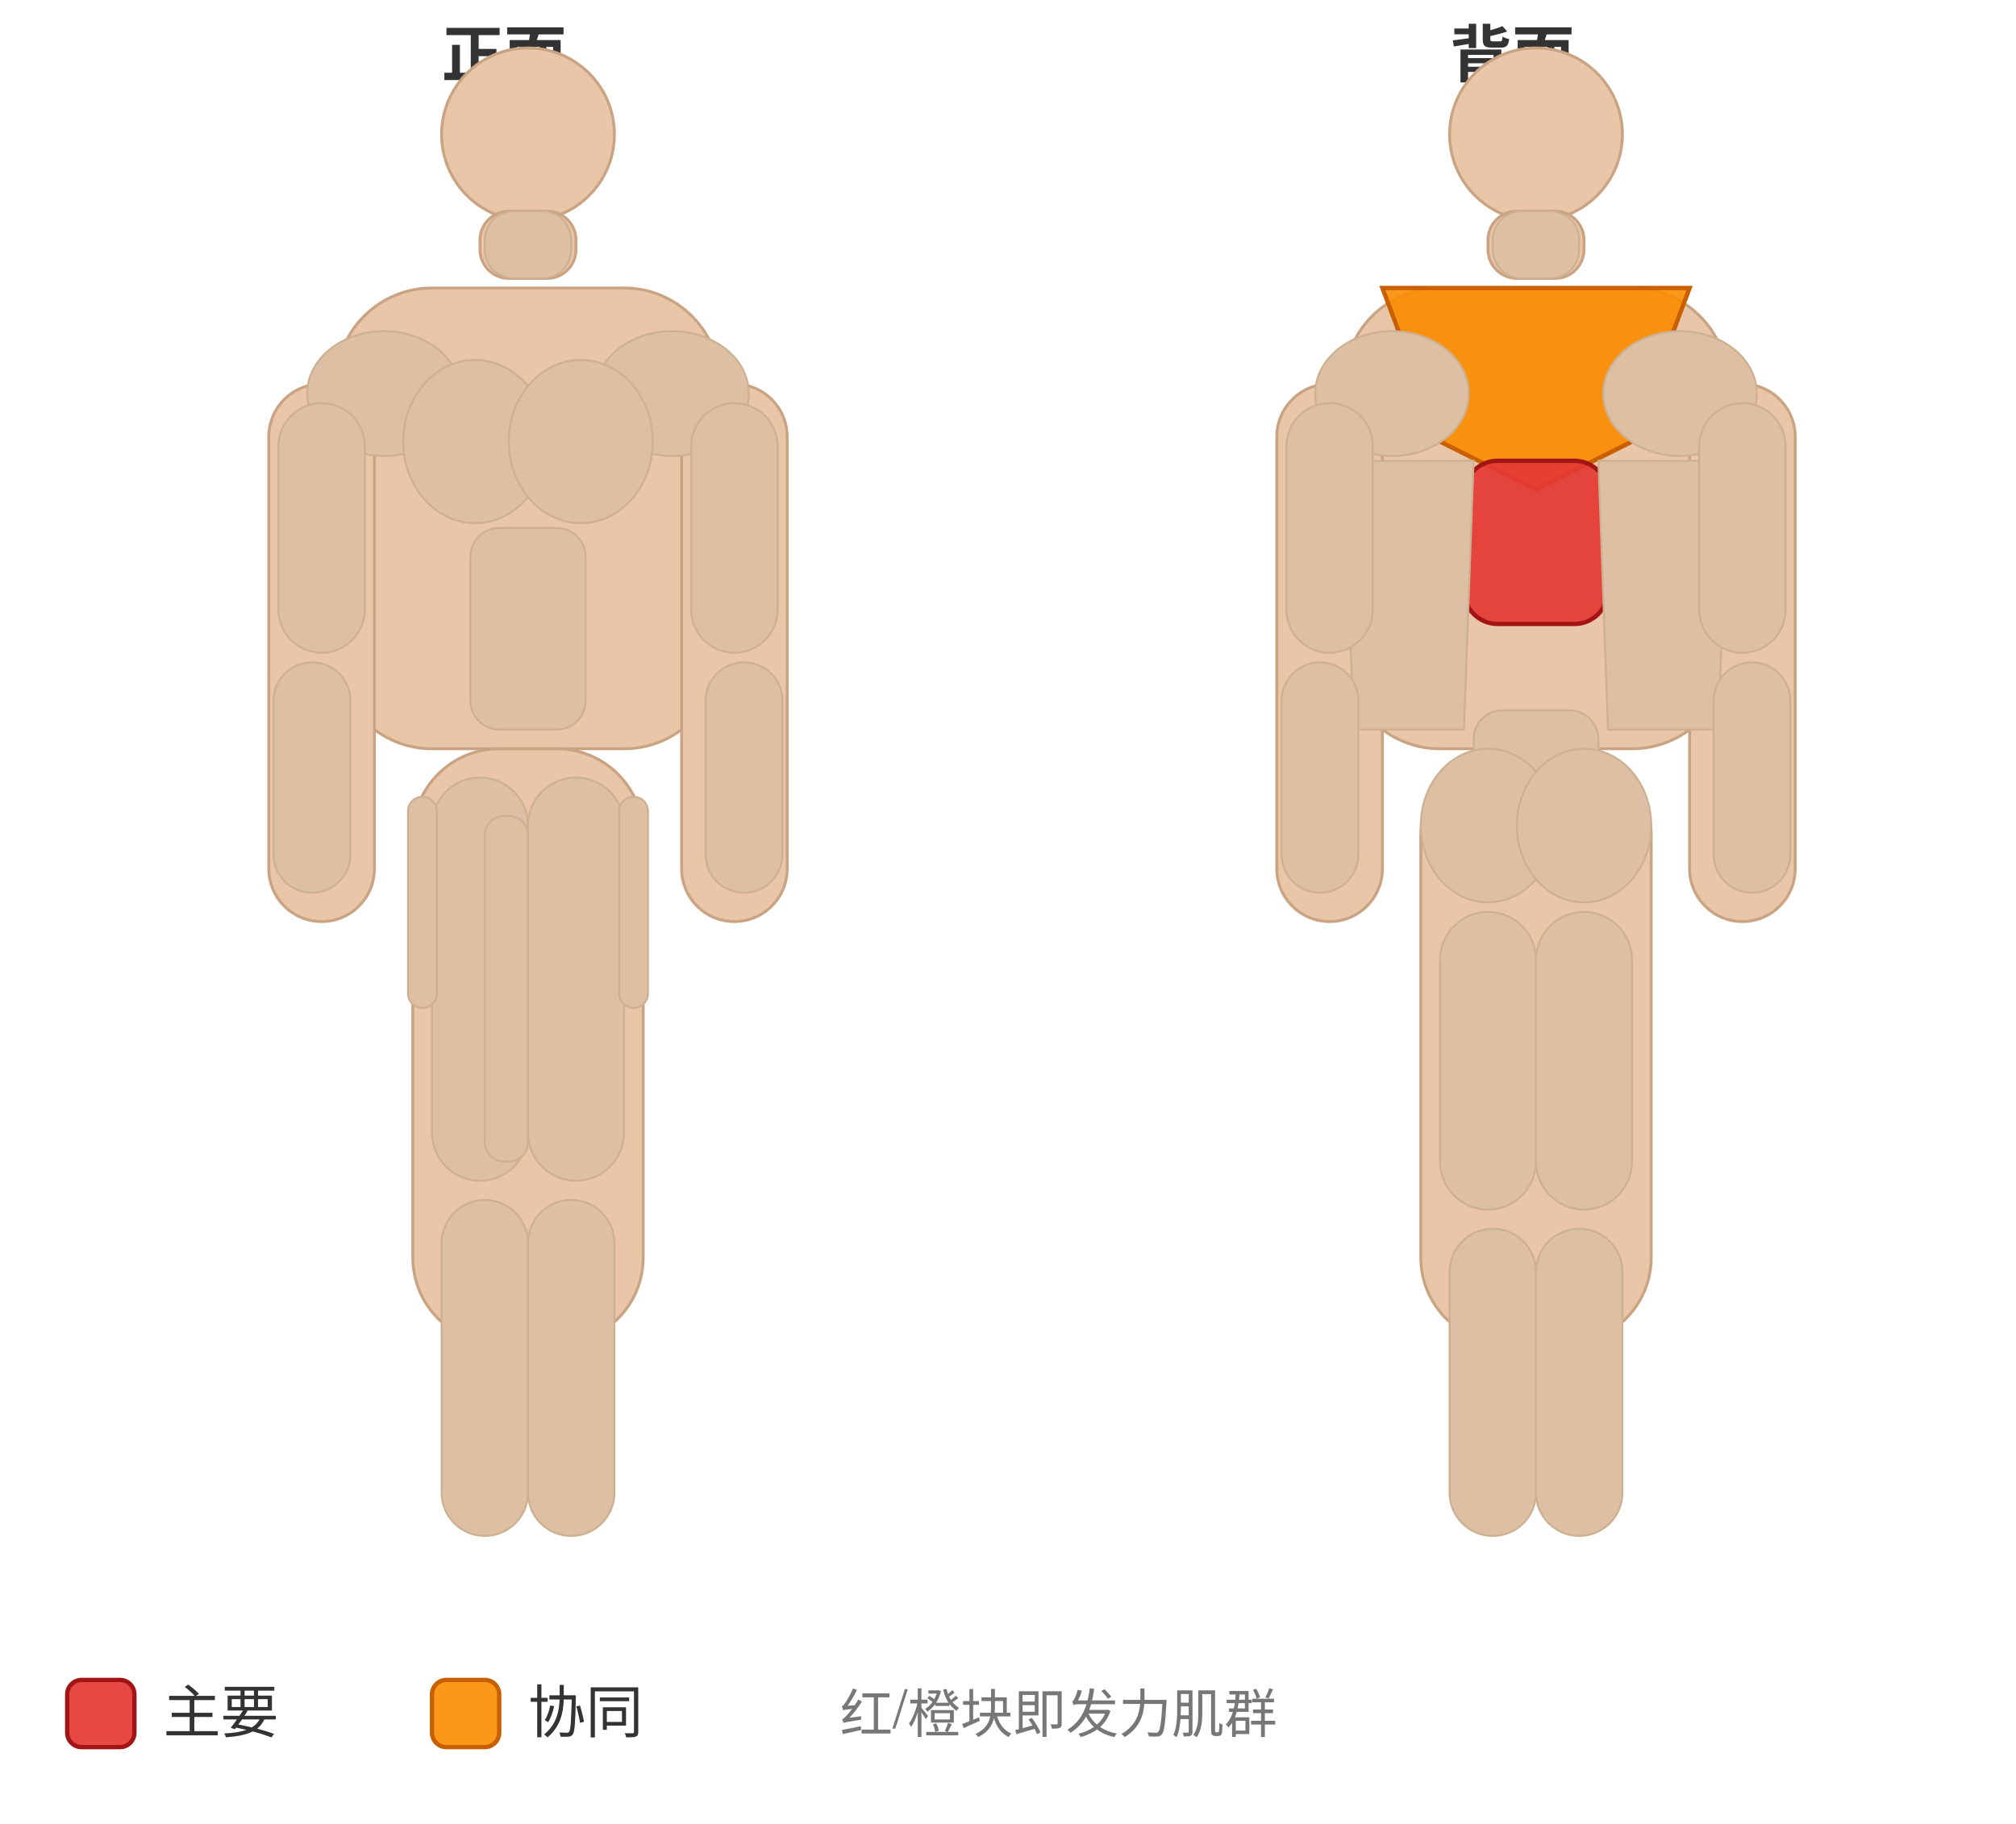
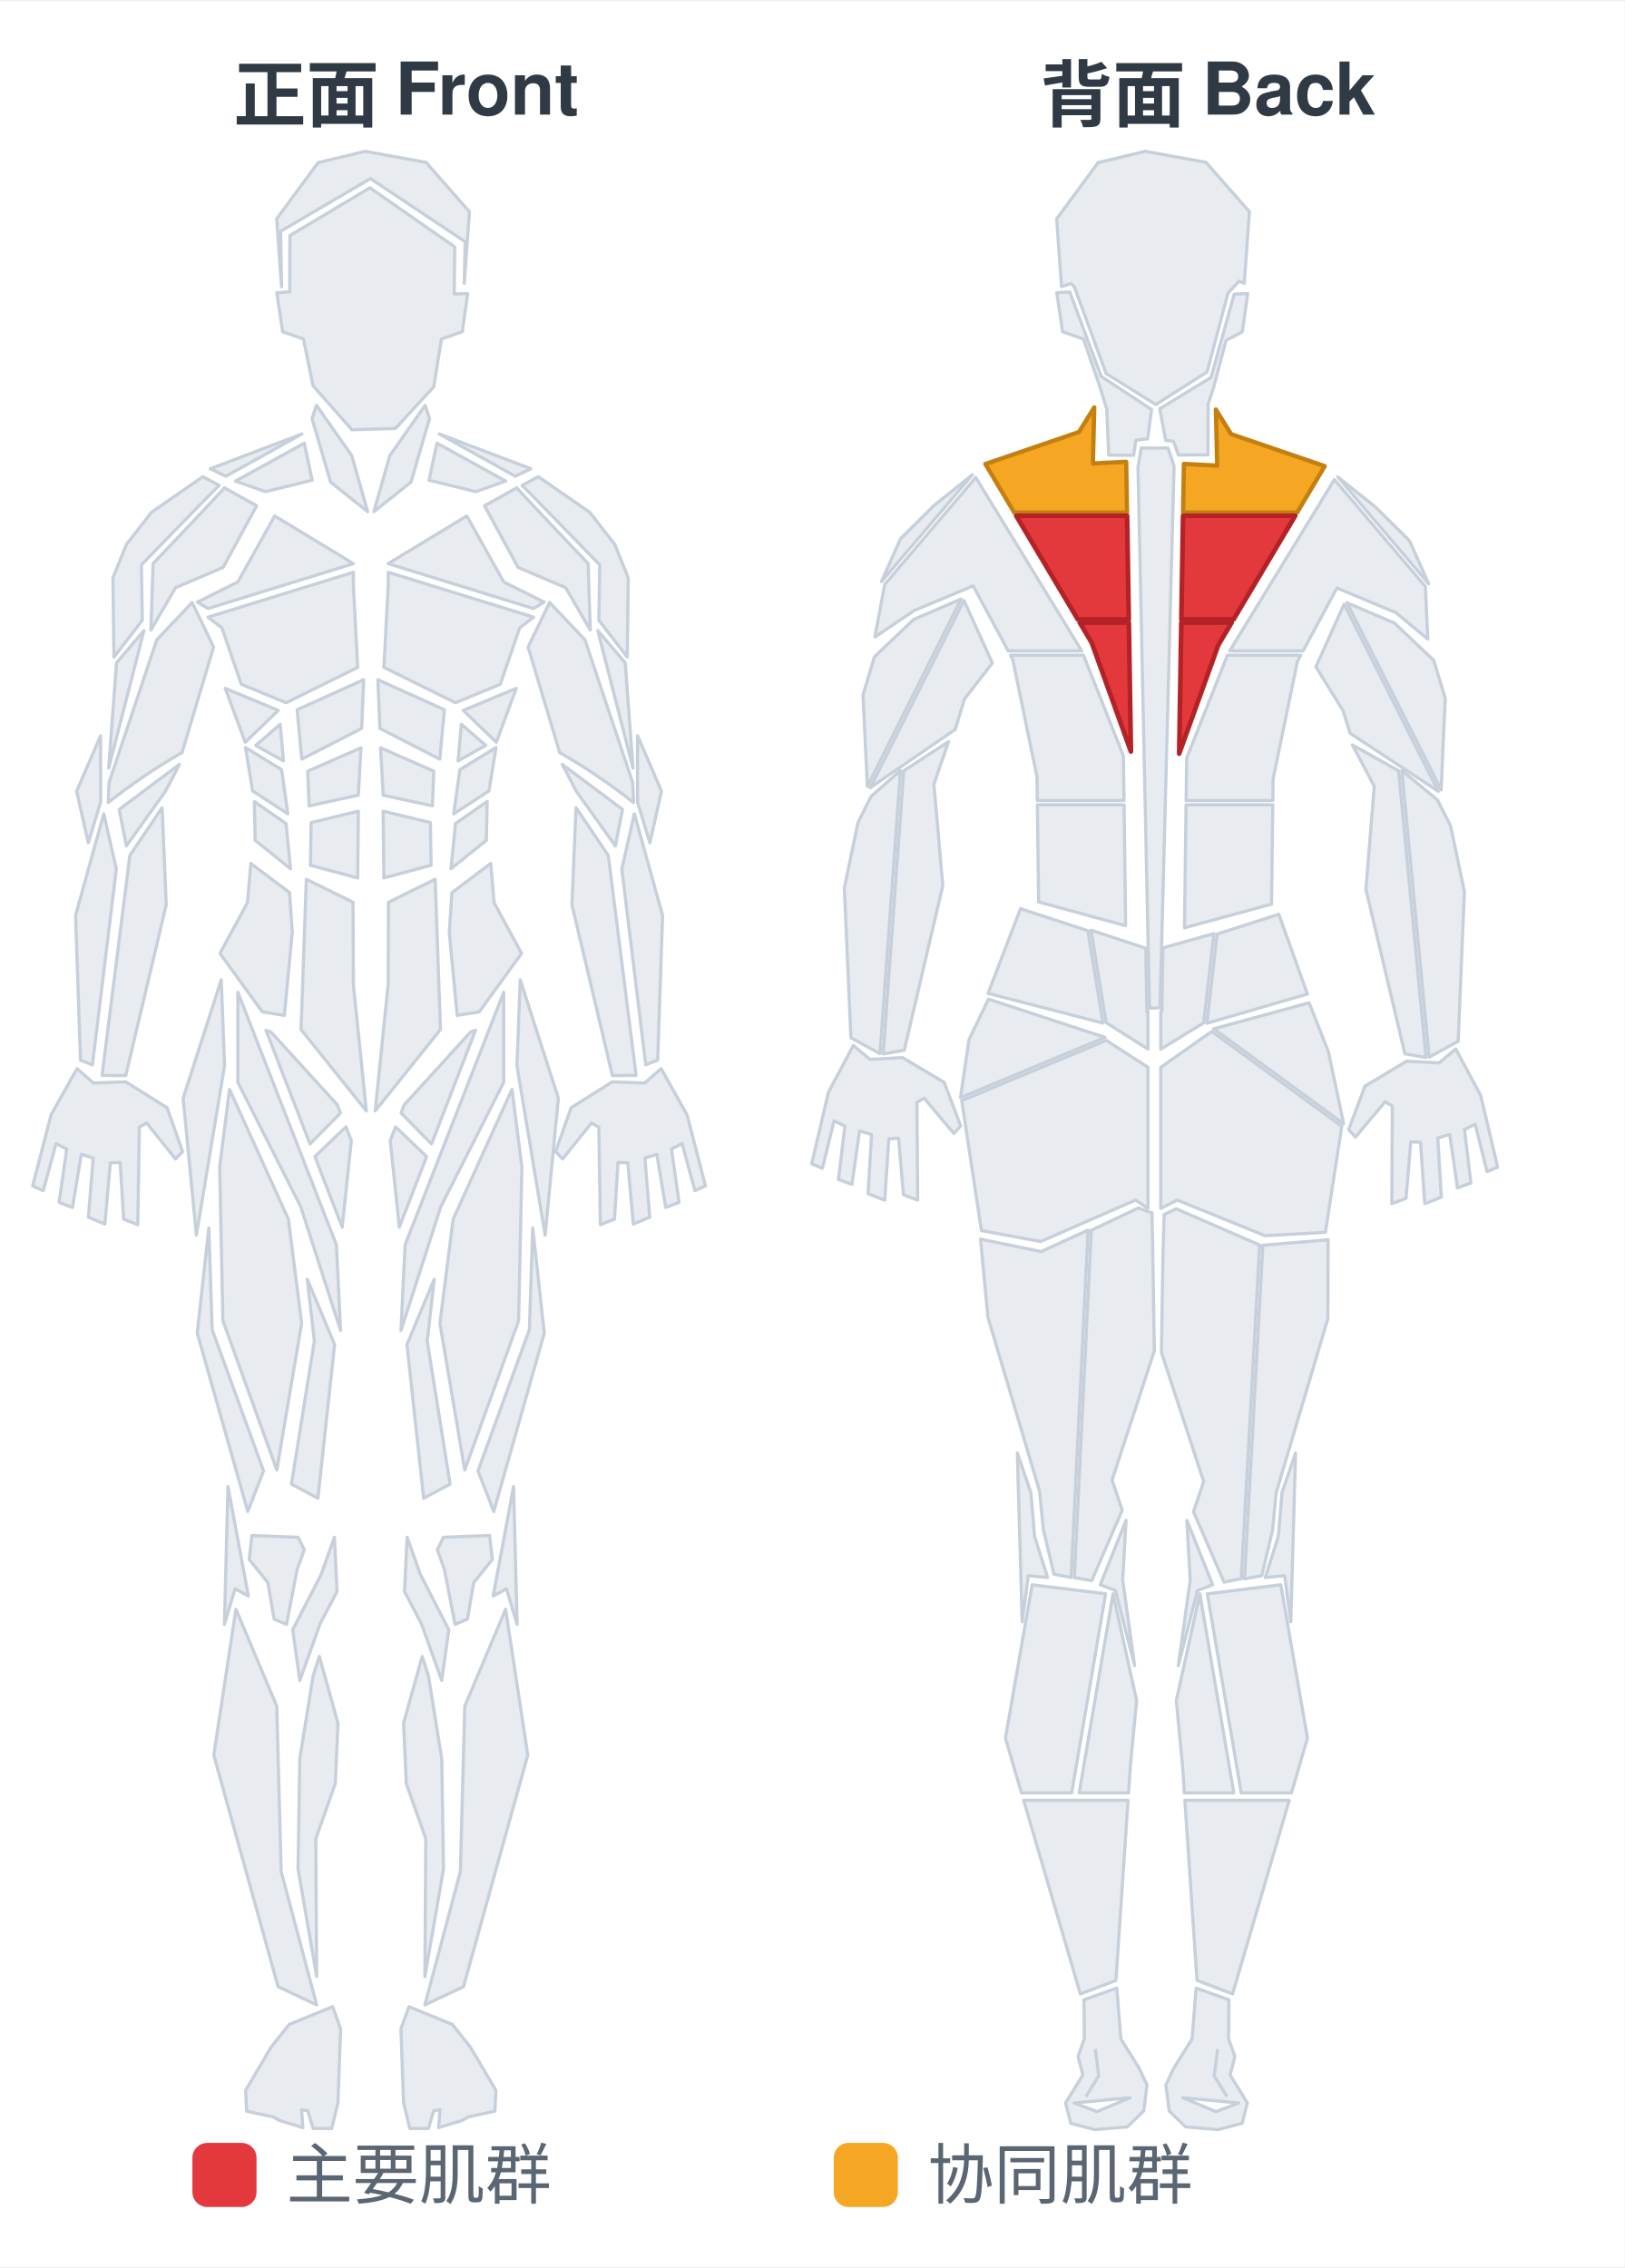
- <svg xmlns="http://www.w3.org/2000/svg" viewBox="0 0 420 380" width="420" height="380" font-family="-apple-system,Segoe UI,Helvetica,Arial,sans-serif">
-   <rect width="420" height="380" fill="#ffffff" />
-   <text x="105" y="16" font-size="13" font-weight="700" text-anchor="middle" fill="#333">正面</text>
-   <text x="315" y="16" font-size="13" font-weight="700" text-anchor="middle" fill="#333">背面</text>
-   <g transform="translate(10,0)">
-     <circle fill="#e9c6a8" stroke="#caa482" stroke-width="0.6" cx="100" cy="28" r="18" />
-     <rect fill="#e9c6a8" stroke="#caa482" stroke-width="0.6" x="90" y="44" width="20" height="14" rx="6" />
-     <rect fill="#e9c6a8" stroke="#caa482" stroke-width="0.6" x="60" y="60" width="80" height="96" rx="20" />
-     <rect fill="#e9c6a8" stroke="#caa482" stroke-width="0.6" x="46" y="80" width="22" height="112" rx="11" />
-     <rect fill="#e9c6a8" stroke="#caa482" stroke-width="0.6" x="132" y="80" width="22" height="112" rx="11" />
-     <rect fill="#e9c6a8" stroke="#caa482" stroke-width="0.6" x="76" y="156" width="48" height="124" rx="18" />
-     <rect fill="#ddc0a4" stroke="#cdb090" stroke-width="0.4" x="91" y="44" width="18" height="14" rx="6" />
-     <ellipse fill="#ddc0a4" stroke="#cdb090" stroke-width="0.4" cx="70" cy="82" rx="16" ry="13" />
-     <ellipse fill="#ddc0a4" stroke="#cdb090" stroke-width="0.4" cx="130" cy="82" rx="16" ry="13" />
-     <ellipse fill="#ddc0a4" stroke="#cdb090" stroke-width="0.4" cx="89" cy="92" rx="15" ry="17" />
-     <ellipse fill="#ddc0a4" stroke="#cdb090" stroke-width="0.4" cx="111" cy="92" rx="15" ry="17" />
-     <rect fill="#ddc0a4" stroke="#cdb090" stroke-width="0.4" x="48" y="84" width="18" height="52" rx="9" />
-     <rect fill="#ddc0a4" stroke="#cdb090" stroke-width="0.4" x="134" y="84" width="18" height="52" rx="9" />
-     <rect fill="#ddc0a4" stroke="#cdb090" stroke-width="0.4" x="47" y="138" width="16" height="48" rx="8" />
-     <rect fill="#ddc0a4" stroke="#cdb090" stroke-width="0.4" x="137" y="138" width="16" height="48" rx="8" />
-     <rect fill="#ddc0a4" stroke="#cdb090" stroke-width="0.4" x="88" y="110" width="24" height="42" rx="6" />
-     <rect fill="#ddc0a4" stroke="#cdb090" stroke-width="0.4" x="80" y="162" width="20" height="84" rx="10" />
-     <rect fill="#ddc0a4" stroke="#cdb090" stroke-width="0.4" x="100" y="162" width="20" height="84" rx="10" />
-     <rect fill="#ddc0a4" stroke="#cdb090" stroke-width="0.4" x="91" y="170" width="9" height="72" rx="4" />
-     <rect fill="#ddc0a4" stroke="#cdb090" stroke-width="0.4" x="75" y="166" width="6" height="44" rx="3" />
-     <rect fill="#ddc0a4" stroke="#cdb090" stroke-width="0.4" x="119" y="166" width="6" height="44" rx="3" />
-     <rect fill="#ddc0a4" stroke="#cdb090" stroke-width="0.4" x="82" y="250" width="18" height="70" rx="9" />
-     <rect fill="#ddc0a4" stroke="#cdb090" stroke-width="0.4" x="100" y="250" width="18" height="70" rx="9" />
+ <svg xmlns="http://www.w3.org/2000/svg" viewBox="0 0 76 106" width="260" height="363" role="img" font-family="-apple-system,BlinkMacSystemFont,Segoe UI,Helvetica,Arial,sans-serif">
+   <rect width="76" height="106" fill="#ffffff" />
+   <text x="19" y="5.6" font-size="3.4" font-weight="600" text-anchor="middle" fill="#2f3a45">正面 Front</text>
+   <text x="56.5" y="5.6" font-size="3.4" font-weight="600" text-anchor="middle" fill="#2f3a45">背面 Back</text>
+   <g transform="translate(1.5,7)">
+     <path d="m 11.672,6.359 -0.048,-2.591 4.206,-2.468 4.428,2.954 -0.041,1.944 0.242,-3.345 -2.031,-2.311 -2.845,-0.516 -2.204,0.529 -1.936,2.631 z" fill="#e8ecf1" stroke="#c7d0da" stroke-width="0.15" stroke-linejoin="round" />
+     <path d="m 19.749,6.703 0.02,-2.207 -3.967,-2.764 -3.741,2.236 -0.006,2.635 -0.607,0.04 0.274,1.824 0.976,0.339 0.442,2.18 1.822,2.066 2.035,-0.061 1.792,-1.944 0.36,-2.241 0.976,-0.339 0.252,-1.784 z" fill="#e8ecf1" stroke="#c7d0da" stroke-width="0.15" stroke-linejoin="round" />
+     <path d="m 13.305,11.911 1.65,2.352 0.744,2.622 -1.735,-1.384 -0.866,-2.971 z" fill="#e8ecf1" stroke="#c7d0da" stroke-width="0.15" stroke-linejoin="round" />
+     <path d="m 18.385,11.911 -1.65,2.352 -0.745,2.622 1.735,-1.384 0.866,-2.971 z" fill="#e8ecf1" stroke="#c7d0da" stroke-width="0.15" stroke-linejoin="round" />
+     <path d="m 19.048,13.248 3.557,1.979 0.727,-0.351 z m -0.107,0.433 -0.371,1.731 2.185,0.536 1.401,-0.494 z" fill="#e8ecf1" stroke="#c7d0da" stroke-width="0.15" stroke-linejoin="round" />
+     <path d="m 22.922,15.657 0.758,-0.41 2.408,1.668 1.174,1.507 0.627,1.563 -0.046,3.702 -1.328,-1.722 0.041,-2.594 -0.488,-0.5 c 0,0 -3.098,-3.191 -3.144,-3.214 z m -0.241,0.109 c -0.001,0.052 3.33,3.547 3.33,3.547 l 0.101,3.104 -1.154,-1.978 -2.225,-0.948 -1.566,-2.885 z" fill="#e8ecf1" stroke="#c7d0da" stroke-width="0.15" stroke-linejoin="round" />
+     <path d="m 12.625,13.248 -3.557,1.979 -0.727,-0.351 z m 0.107,0.433 0.371,1.731 -2.185,0.536 -1.401,-0.494 z" fill="#e8ecf1" stroke="#c7d0da" stroke-width="0.15" stroke-linejoin="round" />
+     <path d="m 8.75,15.657 -0.758,-0.41 -2.408,1.668 -1.174,1.507 -0.627,1.563 0.046,3.702 1.328,-1.722 -0.041,-2.594 0.488,-0.5 c 0,0 3.098,-3.191 3.144,-3.214 z m 0.241,0.109 c 0.002,0.052 -3.33,3.547 -3.33,3.547 l -0.101,3.104 1.154,-1.978 2.225,-0.948 1.566,-2.885 z" fill="#e8ecf1" stroke="#c7d0da" stroke-width="0.15" stroke-linejoin="round" />
+     <path d="m 27.622,30.815 -0.338,1.705 -1.819,-2.544 -0.663,-1.269 z m -2.853,-2.61 c -0.026,-0.014 -0.054,-0.025 -0.082,-0.032 l -1.483,-4.955 1.005,-2.084 1.655,1.745 2.23,6.677 0.042,0.937 c -1.065,-0.842 -2.19,-1.607 -3.364,-2.288 z m 1.694,-5.757 1.649,6.434 -0.365,-4.923 z" fill="#e8ecf1" stroke="#c7d0da" stroke-width="0.15" stroke-linejoin="round" />
+     <path d="m 26.955,32.969 1.301,10.289 -1.108,0.01 -1.894,-7.996 0.192,-4.537 z m 1.22,-1.95 -0.587,2.586 1.119,9.156 0.558,-0.217 0.23,-6.77 z" fill="#e8ecf1" stroke="#c7d0da" stroke-width="0.15" stroke-linejoin="round" />
+     <path d="m 4.075,30.815 0.338,1.705 1.819,-2.544 0.663,-1.269 z m 2.853,-2.61 c 0.026,-0.014 0.054,-0.025 0.082,-0.032 l 1.483,-4.955 -1.005,-2.084 -1.655,1.745 -2.23,6.677 -0.042,0.937 c 1.065,-0.842 2.19,-1.607 3.364,-2.288 z m -1.694,-5.757 -1.649,6.434 0.365,-4.923 z" fill="#e8ecf1" stroke="#c7d0da" stroke-width="0.15" stroke-linejoin="round" />
+     <path d="m 4.575,32.969 -1.301,10.289 1.108,0.01 1.894,-7.996 -0.192,-4.537 z m -1.22,-1.95 0.587,2.586 -1.119,9.156 -0.558,-0.217 -0.23,-6.77 z" fill="#e8ecf1" stroke="#c7d0da" stroke-width="0.15" stroke-linejoin="round" />
+     <path d="m 20.337,17.085 1.729,3.091 1.890,0.94 -0.5,0.3 -6.8, -2.1 z" fill="#e8ecf1" stroke="#c7d0da" stroke-width="0.15" stroke-linejoin="round" />
+     <path d="m 16.66,19.72 6.8,2.1 -0.65,0.5 -0.906,2.638 -2.1,0.865 -3.345,-1.655 0.2,-3.8 z" fill="#e8ecf1" stroke="#c7d0da" stroke-width="0.15" stroke-linejoin="round" />
+     <path d="m 11.351,17.085 -1.729,3.091 -1.890,0.94 0.5,0.3 6.8,-2.1 z" fill="#e8ecf1" stroke="#c7d0da" stroke-width="0.15" stroke-linejoin="round" />
+     <path d="m 15.03,19.72 -6.8,2.1 0.65,0.5 0.906,2.638 2.1,0.865 3.346,-1.655 -0.2,-3.8 z" fill="#e8ecf1" stroke="#c7d0da" stroke-width="0.15" stroke-linejoin="round" />
+     <path d="m 19.642,34.708 1.813,-1.365 0.157,1.833 1.286,2.373 -1.98,2.737 -1.031,0.166 -0.37,-3.888 z" fill="#e8ecf1" stroke="#c7d0da" stroke-width="0.15" stroke-linejoin="round" />
+     <path d="M 19.289,26.152 l -3.112 -1.406 0.094 2.28 2.801 1.436 z M 21.224,27.820 l -1.294 0.721 0.15 -1.709 z M 20.171,26.183 l 2.48 -1.032 -0.934 2.521 z M 21.702,27.921 l -1.69 1.034 -0.289 2.068 1.65 -1.075 z" fill="#e8ecf1" stroke="#c7d0da" stroke-width="0.15" stroke-linejoin="round" />
+     <path d="M 18.791,29.025 l -0.062 1.624 -2.303 -0.5 -0.124 -2.217 z M 18.635,31.429 l 0.031 1.998 -2.21 0.594 -0.031 -3.123 z M 21.290,30.444 l -1.484 1.034 -0.206 2.109 1.649 -1.324 z" fill="#e8ecf1" stroke="#c7d0da" stroke-width="0.15" stroke-linejoin="round" />
+     <path d="m 12.046,34.708 -1.813,-1.365 -0.157,1.833 -1.286,2.374 1.98,2.736 1.031,0.166 0.371,-3.887 z" fill="#e8ecf1" stroke="#c7d0da" stroke-width="0.15" stroke-linejoin="round" />
+     <path d="m 15.636,44.92 -0.606,-5.912 -0.015,-3.849 -2.185,-1.075 -0.247,7.03 z" fill="#e8ecf1" stroke="#c7d0da" stroke-width="0.15" stroke-linejoin="round" />
+     <path d="m 16.052,44.919 0.606,-5.912 0.015,-3.849 2.184,-1.075 0.247,7.03 z" fill="#e8ecf1" stroke="#c7d0da" stroke-width="0.15" stroke-linejoin="round" />
+     <path d="m 12.399,26.152 3.112,-1.406 -0.094,2.28 -2.801,1.436 z m -1.935,1.669 1.294,0.721 -0.15,-1.709 z m 1.053,-1.637 -2.479,-1.033 0.934,2.521 z m -1.532,1.737 1.69,1.034 0.289,2.067 -1.649,-1.075 z" fill="#e8ecf1" stroke="#c7d0da" stroke-width="0.15" stroke-linejoin="round" />
+     <path d="M 12.897,29.025 l 0.062 1.624 2.303 -0.5 0.124 -2.217 z M 13.053,31.430 l -0.031 1.998 2.21 0.594 0.031 -3.123 z M 10.398,30.445 l 1.484 1.034 0.206 2.109 -1.65 -1.324 z" fill="#e8ecf1" stroke="#c7d0da" stroke-width="0.15" stroke-linejoin="round" />
+     <path d="m 14.404,45.04 0.022,-0.028 -0.149,-0.379 -3.102,-3.404 -0.233,-0.083 2.059,5.32 z m -1.173,2.018 1.277,3.299 0.426,-4.049 -0.252,-0.643 z" fill="#e8ecf1" stroke="#c7d0da" stroke-width="0.15" stroke-linejoin="round" />
+     <path d="m 17.284,45.04 -0.022,-0.028 0.149,-0.379 3.102,-3.404 0.232,-0.083 -2.058,5.32 z m 1.173,2.018 -1.277,3.299 -0.426,-4.048 0.252,-0.643 z" fill="#e8ecf1" stroke="#c7d0da" stroke-width="0.15" stroke-linejoin="round" />
+     <path d="m 23.419,50.399 -0.155,4.751 -2.403,6.609 0.736,1.9 2.364,-8.344 z m -0.582,-11.608 -0.155,4.007 1.318,7.932 0.62,-6.403 z m -0.387,5.123 -2.752,6.073 -0.62,4.874 1.162,6.858 2.519,-6.981 0.155,-7.188 z" fill="#e8ecf1" stroke="#c7d0da" stroke-width="0.15" stroke-linejoin="round" />
+     <path d="m 22.063,39.37 v 4.214 l -2.946,5.825 -1.86,5.783 0.194,-4.007 z m -3.249,13.426 -0.065,0.155 -1.213,2.902 0.783,7.188 1.236,-0.661 -1.071,-6.693 z" fill="#e8ecf1" stroke="#c7d0da" stroke-width="0.15" stroke-linejoin="round" />
+     <path d="m 17.256,87.868 0.124,3.452 0.29,1.206 h 0.871 l 0.249,-0.832 0.291,-0.042 -0.062,0.832 1.099,-0.333 0.291,-0.166 1.244,-0.27 0.042,-0.977 -1.203,-2.037 -0.83,-1.04 -2.033,-0.832 z" fill="#e8ecf1" stroke="#c7d0da" stroke-width="0.15" stroke-linejoin="round" />
+     <path d="m 18.251,70.441 0.291,0.915 0.622,3.868 0.083,5.157 -0.871,5.033 0.041,-6.447 -0.912,-2.578 -0.126,-2.828 z m 1.992,2.329 -0.208,7.736 -1.659,6.239 1.805,-0.853 3.008,-10.836 -1.037,-6.821 z" fill="#e8ecf1" stroke="#c7d0da" stroke-width="0.15" stroke-linejoin="round" />
+     <path d="m 21.405,64.784 0.124,1.123 -0.871,1.082 -0.291,1.706 -0.581,0.249 -0.498,-2.579 -0.332,-0.915 0.291,-0.582 z m -3.859,0.083 0.622,1.747 1.327,2.579 -0.332,2.371 -0.954,-2.662 -0.787,-1.497 z m 4.978,-2.37 -0.954,5.116 0.622,-0.333 0.498,1.664 z" fill="#e8ecf1" stroke="#c7d0da" stroke-width="0.15" stroke-linejoin="round" />
+     <path d="m 8.269,50.399 0.155,4.751 2.403,6.61 -0.736,1.9 -2.364,-8.344 z m 0.581,-11.608 0.155,4.007 -1.318,7.932 -0.62,-6.403 z m 0.388,5.122 2.752,6.072 0.62,4.874 -1.162,6.858 -2.519,-6.982 -0.155,-7.188 z" fill="#e8ecf1" stroke="#c7d0da" stroke-width="0.15" stroke-linejoin="round" />
+     <path d="m 9.626,39.369 v 4.214 l 2.945,5.825 1.86,5.783 -0.194,-4.007 z m 3.249,13.426 0.065,0.155 1.213,2.902 -0.783,7.188 -1.236,-0.661 1.071,-6.693 z" fill="#e8ecf1" stroke="#c7d0da" stroke-width="0.15" stroke-linejoin="round" />
+     <path d="m 14.433,87.868 -0.124,3.452 -0.291,1.206 h -0.871 l -0.249,-0.832 -0.291,-0.042 0.062,0.832 -1.099,-0.333 -0.291,-0.166 -1.245,-0.27 -0.041,-0.977 1.203,-2.038 0.83,-1.04 2.033,-0.832 z" fill="#e8ecf1" stroke="#c7d0da" stroke-width="0.15" stroke-linejoin="round" />
+     <path d="m 13.438,70.441 -0.291,0.915 -0.622,3.868 -0.083,5.157 0.872,5.033 -0.042,-6.447 0.913,-2.578 0.124,-2.828 z m -1.992,2.329 0.207,7.736 1.66,6.239 -1.805,-0.853 -3.008,-10.836 1.037,-6.821 z" fill="#e8ecf1" stroke="#c7d0da" stroke-width="0.15" stroke-linejoin="round" />
+     <path d="m 10.284,64.784 -0.124,1.123 0.871,1.082 0.291,1.706 0.581,0.249 0.498,-2.579 0.332,-0.915 -0.291,-0.582 z m 3.859,0.083 -0.622,1.747 -1.328,2.579 0.332,2.371 0.954,-2.662 0.788,-1.496 z m -4.979,-2.371 0.954,5.116 -0.622,-0.333 -0.498,1.664 z" fill="#e8ecf1" stroke="#c7d0da" stroke-width="0.15" stroke-linejoin="round" />
+     <path d="m 3.205,27.37 0.005,3.094 -0.58,1.912 -0.545,-2.412 z" fill="#e8ecf1" stroke="#c7d0da" stroke-width="0.15" stroke-linejoin="round" />
+     <path d="m 4.39,43.563 -1.52,0.051 -0.766,-0.671 -1.213,2.158 -0.862,3.329 0.494,0.221 0.598,-2.202 0.5,0.254 -0.356,2.494 0.624,0.243 0.414,-2.492 0.558,0.179 -0.226,2.766 0.769,0.323 0.258,-2.868 0.458,-0.018 0.166,2.652 0.66,0.263 0.071,-4.566 0.342,-0.194 1.353,1.684 0.328,-0.344 -0.726,-2.055 z" fill="#e8ecf1" stroke="#c7d0da" stroke-width="0.15" stroke-linejoin="round" />
+     <path d="m 28.325,27.37 -0.005,3.094 0.58,1.912 0.545,-2.412 z" fill="#e8ecf1" stroke="#c7d0da" stroke-width="0.15" stroke-linejoin="round" />
+     <path d="m 27.14,43.563 1.52,0.051 0.766,-0.671 1.213,2.158 0.862,3.329 -0.494,0.221 -0.598,-2.202 -0.5,0.254 0.356,2.494 -0.624,0.243 -0.414,-2.492 -0.558,0.179 0.226,2.766 -0.769,0.323 -0.258,-2.868 -0.458,-0.018 -0.166,2.652 -0.66,0.263 -0.071,-4.566 -0.342,-0.194 -1.353,1.684 -0.328,-0.344 0.726,-2.055 z" fill="#e8ecf1" stroke="#c7d0da" stroke-width="0.15" stroke-linejoin="round" />
+     <path d="m 48.157,6.359 0.442,-0.15 0.161,0.164 1.482,4.048 2.324,1.451 2.4,-1.524 0.976,-3.69 0.528,-0.559 0.234,0.098 0.242,-3.345 -2.031,-2.311 -2.845,-0.516 -2.204,0.529 -1.936,2.631 z" fill="#e8ecf1" stroke="#c7d0da" stroke-width="0.15" stroke-linejoin="round" />
+     <path d="m 52.37,12.105 -2.358,-1.55 -1.471,-3.951 -0.607,0.04 0.274,1.824 0.976,0.339 0.761,2.216 0.33,1.068 0.089,2.149 1.164,0.008 0.106,-0.708 0.547,-0.061 z m 1.018,1.476 0.238,0.65 1.381,-0.004 0.01,-2.388 0.26,-0.791 0.572,-2.17 0.764,-0.41 0.252,-1.784 -0.629,0.019 -1.085,3.9 -2.397,1.467 0.277,1.485 z" fill="#e8ecf1" stroke="#c7d0da" stroke-width="0.15" stroke-linejoin="round" />
+     <path d="M 49.625,14.629 L 49.688,12.005 L 48.974,13.157 L 44.594,14.654 L 45.945,16.925 L 51.222,16.925 L 51.183,14.550 Z" fill="#f5a623" stroke="#c47f11" stroke-width="0.2" stroke-linejoin="round" />
+     <path d="M 46.034,17.075 L 48.920,21.925 L 51.303,21.925 L 51.224,17.075 Z" fill="#e4393c" stroke="#b32226" stroke-width="0.22" stroke-linejoin="round" />
+     <path d="M 49.009,22.075 L 49.572,23.022 L 51.403,28.104 L 51.305,22.075 Z" fill="#e4393c" stroke="#b32226" stroke-width="0.22" stroke-linejoin="round" />
+     <path d="M 55.439,14.729 L 55.376,12.104 L 56.090,13.256 L 60.470,14.754 L 59.179,16.925 L 53.844,16.925 L 53.881,14.649 Z" fill="#f5a623" stroke="#c47f11" stroke-width="0.2" stroke-linejoin="round" />
+     <path d="M 59.089,17.075 L 56.204,21.925 L 53.763,21.925 L 53.842,17.075 Z" fill="#e4393c" stroke="#b32226" stroke-width="0.22" stroke-linejoin="round" />
+     <path d="M 56.114,22.075 L 55.492,23.121 L 53.661,28.203 L 53.761,22.075 Z" fill="#e4393c" stroke="#b32226" stroke-width="0.22" stroke-linejoin="round" />
+     <path d="M 44.144,15.285 L 39.888,20.286 L 39.426,22.749 L 41.263,21.510 L 44.025,20.355 L 45.663,23.400 L 49.103,23.400 Z" fill="#e8ecf1" stroke="#c7d0da" stroke-width="0.15" stroke-linejoin="round" />
+     <path d="M 42.201,16.586 L 40.626,18.152 L 39.736,20.156 L 43.992,15.155 Z" fill="#e8ecf1" stroke="#c7d0da" stroke-width="0.15" stroke-linejoin="round" />
+     <path d="M 45.771,23.600 L 45.872,23.789 L 47.009,29.286 L 47.023,30.400 L 51.080,30.400 L 51.053,28.314 L 49.185,23.600 Z" fill="#e8ecf1" stroke="#c7d0da" stroke-width="0.15" stroke-linejoin="round" />
+     <path d="M 47.026,30.600 L 47.086,35.145 L 51.156,36.255 L 51.082,30.600 Z" fill="#e8ecf1" stroke="#c7d0da" stroke-width="0.15" stroke-linejoin="round" />
+     <path d="M 62.863,16.686 L 64.438,18.251 L 65.328,20.255 L 61.073,15.254 Z" fill="#e8ecf1" stroke="#c7d0da" stroke-width="0.15" stroke-linejoin="round" />
+     <path d="M 60.921,15.384 L 65.176,20.385 L 65.290,22.849 L 63.801,21.609 L 61.039,20.454 L 59.455,23.400 L 56.022,23.400 Z" fill="#e8ecf1" stroke="#c7d0da" stroke-width="0.15" stroke-linejoin="round" />
+     <path d="M 59.347,23.600 L 59.192,23.888 L 58.055,29.385 L 58.042,30.400 L 53.986,30.400 L 54.012,28.413 L 55.918,23.600 Z" fill="#e8ecf1" stroke="#c7d0da" stroke-width="0.15" stroke-linejoin="round" />
+     <path d="M 58.039,30.600 L 57.979,35.245 L 53.908,36.354 L 53.983,30.600 Z" fill="#e8ecf1" stroke="#c7d0da" stroke-width="0.15" stroke-linejoin="round" />
+     <path d="M 43.593,21.039 L 44.920,23.967 L 43.615,25.653 L 43.186,27.069 L 39.209,29.802 Z" fill="#e8ecf1" stroke="#c7d0da" stroke-width="0.15" stroke-linejoin="round" />
+     <path d="M 43.459,20.972 L 39.075,29.735 L 38.871,25.461 L 39.407,23.674 L 41.242,21.927 Z" fill="#e8ecf1" stroke="#c7d0da" stroke-width="0.15" stroke-linejoin="round" />
+     <path d="M 40.717,42.425 l -1.518,0.086 -0.782,-0.653 -1.162,2.186 -0.784,3.348 0.499,0.209 0.546,-2.216 0.506,0.242 -0.298,2.502 0.629,0.229 0.355,-2.501 0.562,0.165 -0.161,2.771 0.777,0.305 0.191,-2.873 0.457,-0.029 0.228,2.648 0.666,0.248 -0.036,-4.567 0.337,-0.202 1.392,1.651 0.32,-0.351 -0.774,-2.037 z" fill="#e8ecf1" stroke="#c7d0da" stroke-width="0.15" stroke-linejoin="round" />
+     <path d="M 40.775,29.006 L 42.870,27.644 L 42.187,29.635 L 42.603,34.383 L 40.799,42.081 L 39.814,42.253 Z" fill="#e8ecf1" stroke="#c7d0da" stroke-width="0.15" stroke-linejoin="round" />
+     <path d="M 39.665,42.242 L 38.305,41.501 L 37.998,34.491 L 38.635,31.429 L 39.245,30.209 L 40.625,28.994 Z" fill="#e8ecf1" stroke="#c7d0da" stroke-width="0.15" stroke-linejoin="round" />
+     <path d="M 61.376,21.213 L 60.056,24.145 L 61.330,26.199 L 61.657,27.251 L 65.780,29.966 Z" fill="#e8ecf1" stroke="#c7d0da" stroke-width="0.15" stroke-linejoin="round" />
+     <path d="M 61.510,21.146 L 65.914,29.899 L 66.108,25.624 L 65.568,23.839 L 63.729,22.096 Z" fill="#e8ecf1" stroke="#c7d0da" stroke-width="0.15" stroke-linejoin="round" />
+     <path d="M 64.301,42.592 l 1.518,0.083 0.78,-0.655 1.167,2.183 0.792,3.346 -0.498,0.211 -0.551,-2.215 -0.505,0.243 0.304,2.501 -0.629,0.23 -0.361,-2.5 -0.562,0.167 0.168,2.77 -0.776,0.306 -0.197,-2.872 -0.457,-0.028 -0.222,2.648 -0.665,0.249 0.025,-4.567 -0.337,-0.201 -1.388,1.655 -0.321,-0.35 0.77,-2.039 z" fill="#e8ecf1" stroke="#c7d0da" stroke-width="0.15" stroke-linejoin="round" />
+     <path d="M 65.204,42.420 L 63.925,29.007 L 61.764,27.798 L 62.786,29.733 L 62.397,34.555 L 64.219,42.248 Z" fill="#e8ecf1" stroke="#c7d0da" stroke-width="0.15" stroke-linejoin="round" />
+     <path d="M 64.075,28.993 L 65.353,42.405 L 66.712,41.663 L 67.002,34.653 L 66.358,31.591 L 65.745,30.373 Z" fill="#e8ecf1" stroke="#c7d0da" stroke-width="0.15" stroke-linejoin="round" />
+     <path d="m 51.734,14.789 0.539,25.331 0.49,-0.03 0.657,-25.339 -0.281,-0.842 -1.251,-4.9e-4 z" fill="#e8ecf1" stroke="#c7d0da" stroke-width="0.15" stroke-linejoin="round" />
+     <path d="M 52.100,37.310 L 49.537,36.465 L 50.244,40.788 L 52.200,42.030 L 52.200,40.270 L 52.150,40.280 Z" fill="#e8ecf1" stroke="#c7d0da" stroke-width="0.15" stroke-linejoin="round" />
+     <path d="M 49.389,36.490 L 46.240,35.460 L 44.720,39.420 L 50.096,40.812 Z" fill="#e8ecf1" stroke="#c7d0da" stroke-width="0.15" stroke-linejoin="round" />
+     <path d="M 52.800,42.030 L 52.800,40.270 L 52.850,40.260 L 52.900,37.290 L 55.289,36.625 L 54.805,40.801 Z" fill="#e8ecf1" stroke="#c7d0da" stroke-width="0.15" stroke-linejoin="round" />
+     <path d="M 55.439,36.643 L 55.980,36.470 L 58.320,35.720 L 59.660,39.450 L 54.955,40.819 Z" fill="#e8ecf1" stroke="#c7d0da" stroke-width="0.15" stroke-linejoin="round" />
+     <path d="M 50.191,41.481 L 44.740,39.690 L 43.830,41.580 L 43.431,44.301 Z" fill="#e8ecf1" stroke="#c7d0da" stroke-width="0.15" stroke-linejoin="round" />
+     <path d="M 50.249,41.619 L 43.489,44.439 L 44.410,50.520 L 47.180,51.030 L 51.620,49.090 L 52.200,49.480 L 52.200,42.880 Z" fill="#e8ecf1" stroke="#c7d0da" stroke-width="0.15" stroke-linejoin="round" />
+     <path d="M 55.274,41.079 L 61.354,45.519 L 60.640,42.150 L 59.740,39.860 Z" fill="#e8ecf1" stroke="#c7d0da" stroke-width="0.15" stroke-linejoin="round" />
+     <path d="M 55.186,41.201 L 52.800,42.880 L 52.800,49.480 L 53.570,49.090 L 57.680,50.760 L 60.500,50.600 L 61.266,45.641 Z" fill="#e8ecf1" stroke="#c7d0da" stroke-width="0.15" stroke-linejoin="round" />
+     <path d="m 51.176,64.074 -1.206,3.015 0.707,0.266 0.898,3.518 -0.558,-4.012 z m -5.085,-3.15 0.634,1.861 0.168,2.033 0.613,1.931 -0.906,-0.085 -0.285,2.16 z" fill="#e8ecf1" stroke="#c7d0da" stroke-width="0.15" stroke-linejoin="round" />
+     <path d="m 54.019,64.074 1.206,3.015 -0.707,0.266 -0.898,3.518 0.558,-4.012 z m 5.085,-3.15 -0.634,1.861 -0.168,2.033 -0.613,1.931 0.906,-0.085 0.285,2.16 z" fill="#e8ecf1" stroke="#c7d0da" stroke-width="0.15" stroke-linejoin="round" />
+     <path d="M 50.568,67.512 L 51.669,72.509 L 51.379,75.532 L 51.292,76.825 L 48.983,76.825 Z" fill="#e8ecf1" stroke="#c7d0da" stroke-width="0.15" stroke-linejoin="round" />
+     <path d="M 50.218,67.512 L 48.633,76.825 L 46.283,76.825 L 45.533,74.263 L 46.783,67.088 Z" fill="#e8ecf1" stroke="#c7d0da" stroke-width="0.15" stroke-linejoin="round" />
+     <path d="M 46.386,77.175 L 51.269,77.175 L 50.701,85.598 L 49.037,86.233 Z" fill="#e8ecf1" stroke="#c7d0da" stroke-width="0.15" stroke-linejoin="round" />
+     <path d="M 54.628,67.512 L 53.526,72.509 L 53.816,75.532 L 53.903,76.825 L 56.213,76.825 Z" fill="#e8ecf1" stroke="#c7d0da" stroke-width="0.15" stroke-linejoin="round" />
+     <path d="M 54.978,67.512 L 56.563,76.825 L 58.912,76.825 L 59.662,74.263 L 58.412,67.088 Z" fill="#e8ecf1" stroke="#c7d0da" stroke-width="0.15" stroke-linejoin="round" />
+     <path d="M 53.927,77.175 L 58.810,77.175 L 56.158,86.233 L 54.495,85.598 Z" fill="#e8ecf1" stroke="#c7d0da" stroke-width="0.15" stroke-linejoin="round" />
+     <path d="M 50.933,88.341 l 0.852,1.358 0.372,0.792 -0.156,1.218 -0.77,0.744 -1.512,0.125 -1.13,-0.292 -0.242,-0.959 0.808,-1.304 -0.226,-0.86 0.297,-0.842 -0.019,-1.815 1.536,-0.548 z m -1.196,0.468 0.159,1.258 -0.602,0.974 m -0.544,0.295 1.065,0.401 1.553,-0.651 z" fill="#e8ecf1" stroke="#c7d0da" stroke-width="0.15" stroke-linejoin="round" />
+     <path d="M 49.550,50.504 L 51.751,49.461 L 52.389,49.692 L 52.424,51.499 L 52.499,56.145 L 50.521,62.188 L 50.997,63.602 L 49.569,66.897 L 48.755,66.754 Z" fill="#e8ecf1" stroke="#c7d0da" stroke-width="0.15" stroke-linejoin="round" />
+     <path d="M 49.400,50.496 L 48.605,66.746 L 47.803,66.596 L 47.302,64.480 L 47.133,62.723 L 44.712,54.565 L 44.369,50.918 L 47.200,51.500 Z" fill="#e8ecf1" stroke="#c7d0da" stroke-width="0.15" stroke-linejoin="round" />
+     <path d="M 54.262,88.341 l -0.852,1.358 -0.372,0.792 0.156,1.218 0.77,0.744 1.512,0.125 1.13,-0.292 0.242,-0.959 -0.808,-1.304 0.226,-0.86 -0.297,-0.842 0.019,-1.815 -1.536,-0.548 z m 1.196,0.468 -0.159,1.258 0.602,0.974 m 0.544,0.295 -1.065,0.401 -1.553,-0.651 z" fill="#e8ecf1" stroke="#c7d0da" stroke-width="0.15" stroke-linejoin="round" />
+     <path d="M 57.425,51.196 L 56.565,66.806 L 55.759,66.965 L 54.331,63.670 L 54.807,62.256 L 52.829,56.213 L 52.904,51.567 L 52.956,49.769 L 53.520,49.498 Z" fill="#e8ecf1" stroke="#c7d0da" stroke-width="0.15" stroke-linejoin="round" />
+     <path d="M 57.575,51.204 L 60.625,50.950 L 60.616,54.633 L 58.195,62.791 L 58.026,64.547 L 57.525,66.663 L 56.715,66.814 Z" fill="#e8ecf1" stroke="#c7d0da" stroke-width="0.15" stroke-linejoin="round" />
  </g>
-   <g transform="translate(220,0)">
-     <circle fill="#e9c6a8" stroke="#caa482" stroke-width="0.6" cx="100" cy="28" r="18" />
-     <rect fill="#e9c6a8" stroke="#caa482" stroke-width="0.6" x="90" y="44" width="20" height="14" rx="6" />
-     <rect fill="#e9c6a8" stroke="#caa482" stroke-width="0.6" x="60" y="60" width="80" height="96" rx="20" />
-     <rect fill="#e9c6a8" stroke="#caa482" stroke-width="0.6" x="46" y="80" width="22" height="112" rx="11" />
-     <rect fill="#e9c6a8" stroke="#caa482" stroke-width="0.6" x="132" y="80" width="22" height="112" rx="11" />
-     <rect fill="#e9c6a8" stroke="#caa482" stroke-width="0.6" x="76" y="156" width="48" height="124" rx="18" />
-     <rect fill="#ddc0a4" stroke="#cdb090" stroke-width="0.4" x="91" y="44" width="18" height="14" rx="6" />
-     <polygon fill="#fb8c00" fill-opacity="0.9" stroke="#c85f00" stroke-width="0.9" points="68,60 132,60 120,92 100,102 80,92" />
-     <ellipse fill="#ddc0a4" stroke="#cdb090" stroke-width="0.4" cx="70" cy="82" rx="16" ry="13" />
-     <ellipse fill="#ddc0a4" stroke="#cdb090" stroke-width="0.4" cx="130" cy="82" rx="16" ry="13" />
-     <rect fill="#e53935" fill-opacity="0.92" stroke="#a31515" stroke-width="0.9" x="85" y="96" width="30" height="34" rx="7" />
-     <polygon fill="#ddc0a4" stroke="#cdb090" stroke-width="0.4" points="60,96 87,96 85,152 62,152" />
-     <polygon fill="#ddc0a4" stroke="#cdb090" stroke-width="0.4" points="113,96 140,96 138,152 115,152" />
-     <rect fill="#ddc0a4" stroke="#cdb090" stroke-width="0.4" x="87" y="148" width="26" height="18" rx="6" />
-     <rect fill="#ddc0a4" stroke="#cdb090" stroke-width="0.4" x="48" y="84" width="18" height="52" rx="9" />
-     <rect fill="#ddc0a4" stroke="#cdb090" stroke-width="0.4" x="134" y="84" width="18" height="52" rx="9" />
-     <rect fill="#ddc0a4" stroke="#cdb090" stroke-width="0.4" x="47" y="138" width="16" height="48" rx="8" />
-     <rect fill="#ddc0a4" stroke="#cdb090" stroke-width="0.4" x="137" y="138" width="16" height="48" rx="8" />
-     <ellipse fill="#ddc0a4" stroke="#cdb090" stroke-width="0.4" cx="90" cy="172" rx="14" ry="16" />
-     <ellipse fill="#ddc0a4" stroke="#cdb090" stroke-width="0.4" cx="110" cy="172" rx="14" ry="16" />
-     <rect fill="#ddc0a4" stroke="#cdb090" stroke-width="0.4" x="80" y="190" width="20" height="62" rx="10" />
-     <rect fill="#ddc0a4" stroke="#cdb090" stroke-width="0.4" x="100" y="190" width="20" height="62" rx="10" />
-     <rect fill="#ddc0a4" stroke="#cdb090" stroke-width="0.4" x="82" y="256" width="18" height="64" rx="9" />
-     <rect fill="#ddc0a4" stroke="#cdb090" stroke-width="0.4" x="100" y="256" width="18" height="64" rx="9" />
-   </g>
-   <rect x="14" y="350" width="14" height="14" rx="3" fill="#e53935" fill-opacity="0.92" stroke="#a31515" stroke-width="0.9" />
-   <text x="34" y="361" font-size="12" fill="#333">主要</text>
-   <rect x="90" y="350" width="14" height="14" rx="3" fill="#fb8c00" fill-opacity="0.9" stroke="#c85f00" stroke-width="0.9" />
-   <text x="110" y="361" font-size="12" fill="#333">协同</text>
-   <text x="175" y="361" font-size="11" fill="#777">红/橙块即发力肌群</text>
+   <rect x="9" y="100.2" width="3" height="3" rx="0.7" fill="#e4393c" />
+   <text x="13.4" y="102.8" font-size="3.1" fill="#5b6673">主要肌群</text>
+   <rect x="39" y="100.2" width="3" height="3" rx="0.7" fill="#f5a623" />
+   <text x="43.4" y="102.8" font-size="3.1" fill="#5b6673">协同肌群</text>
</svg>
